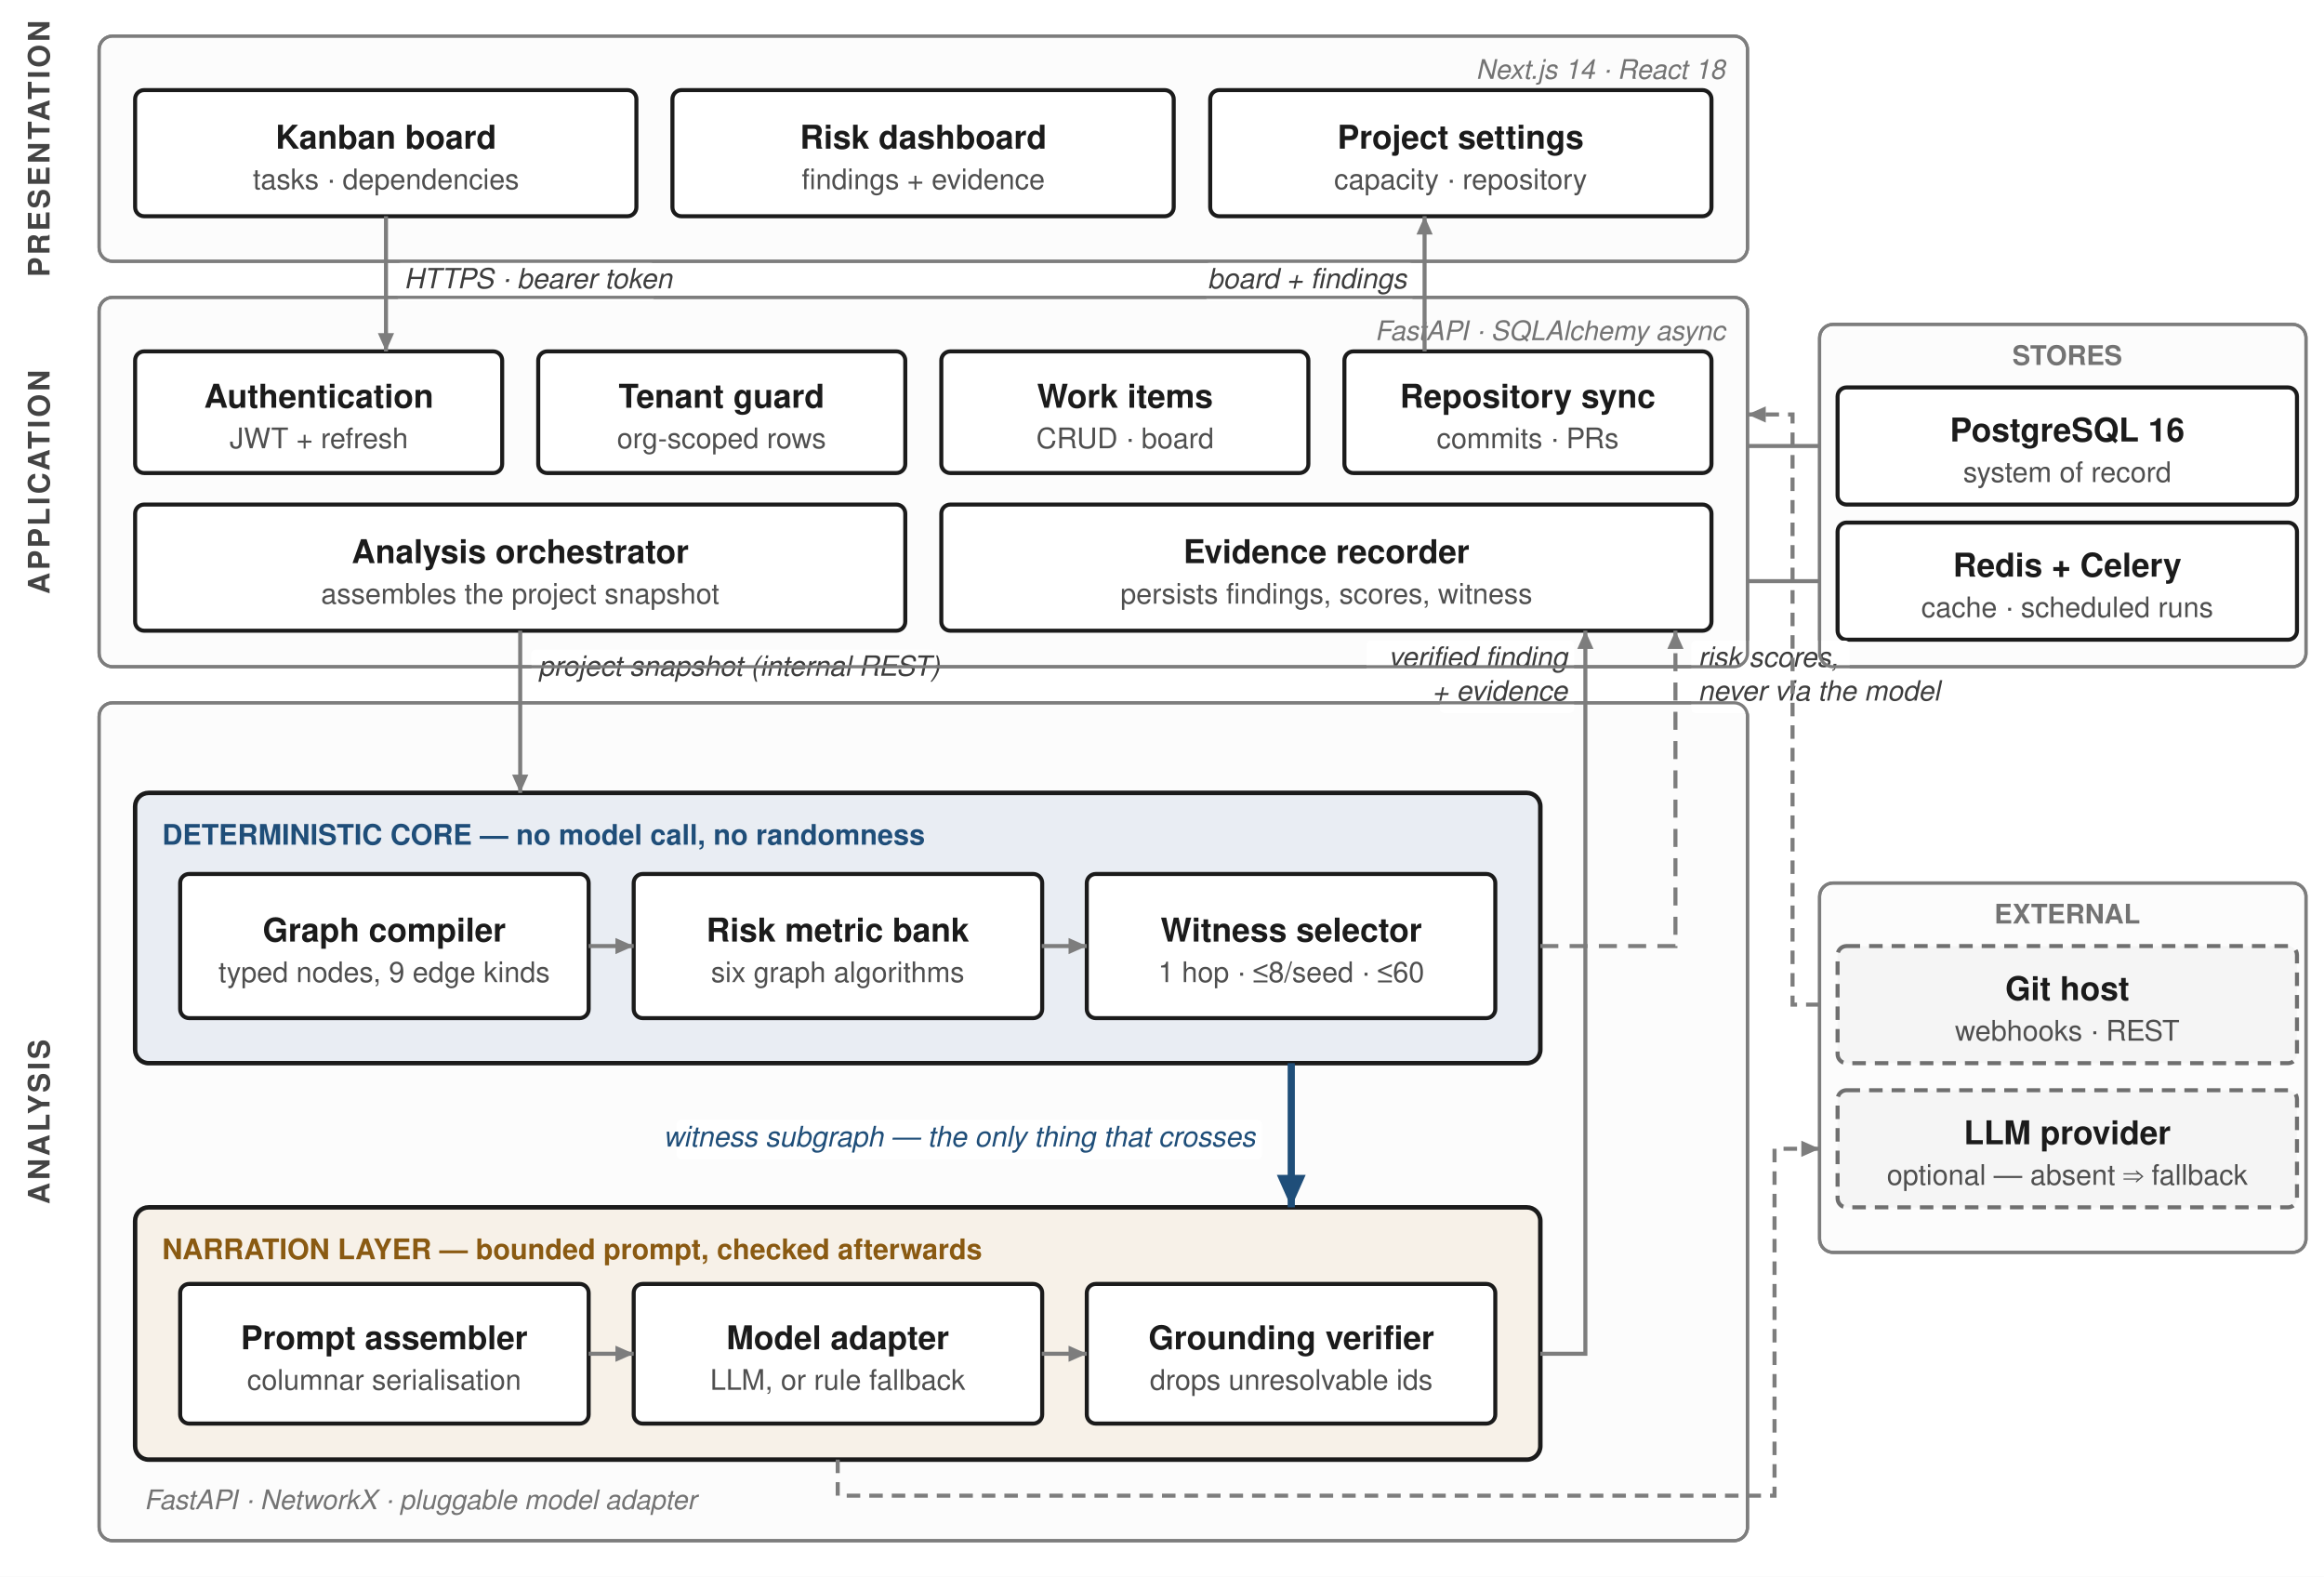
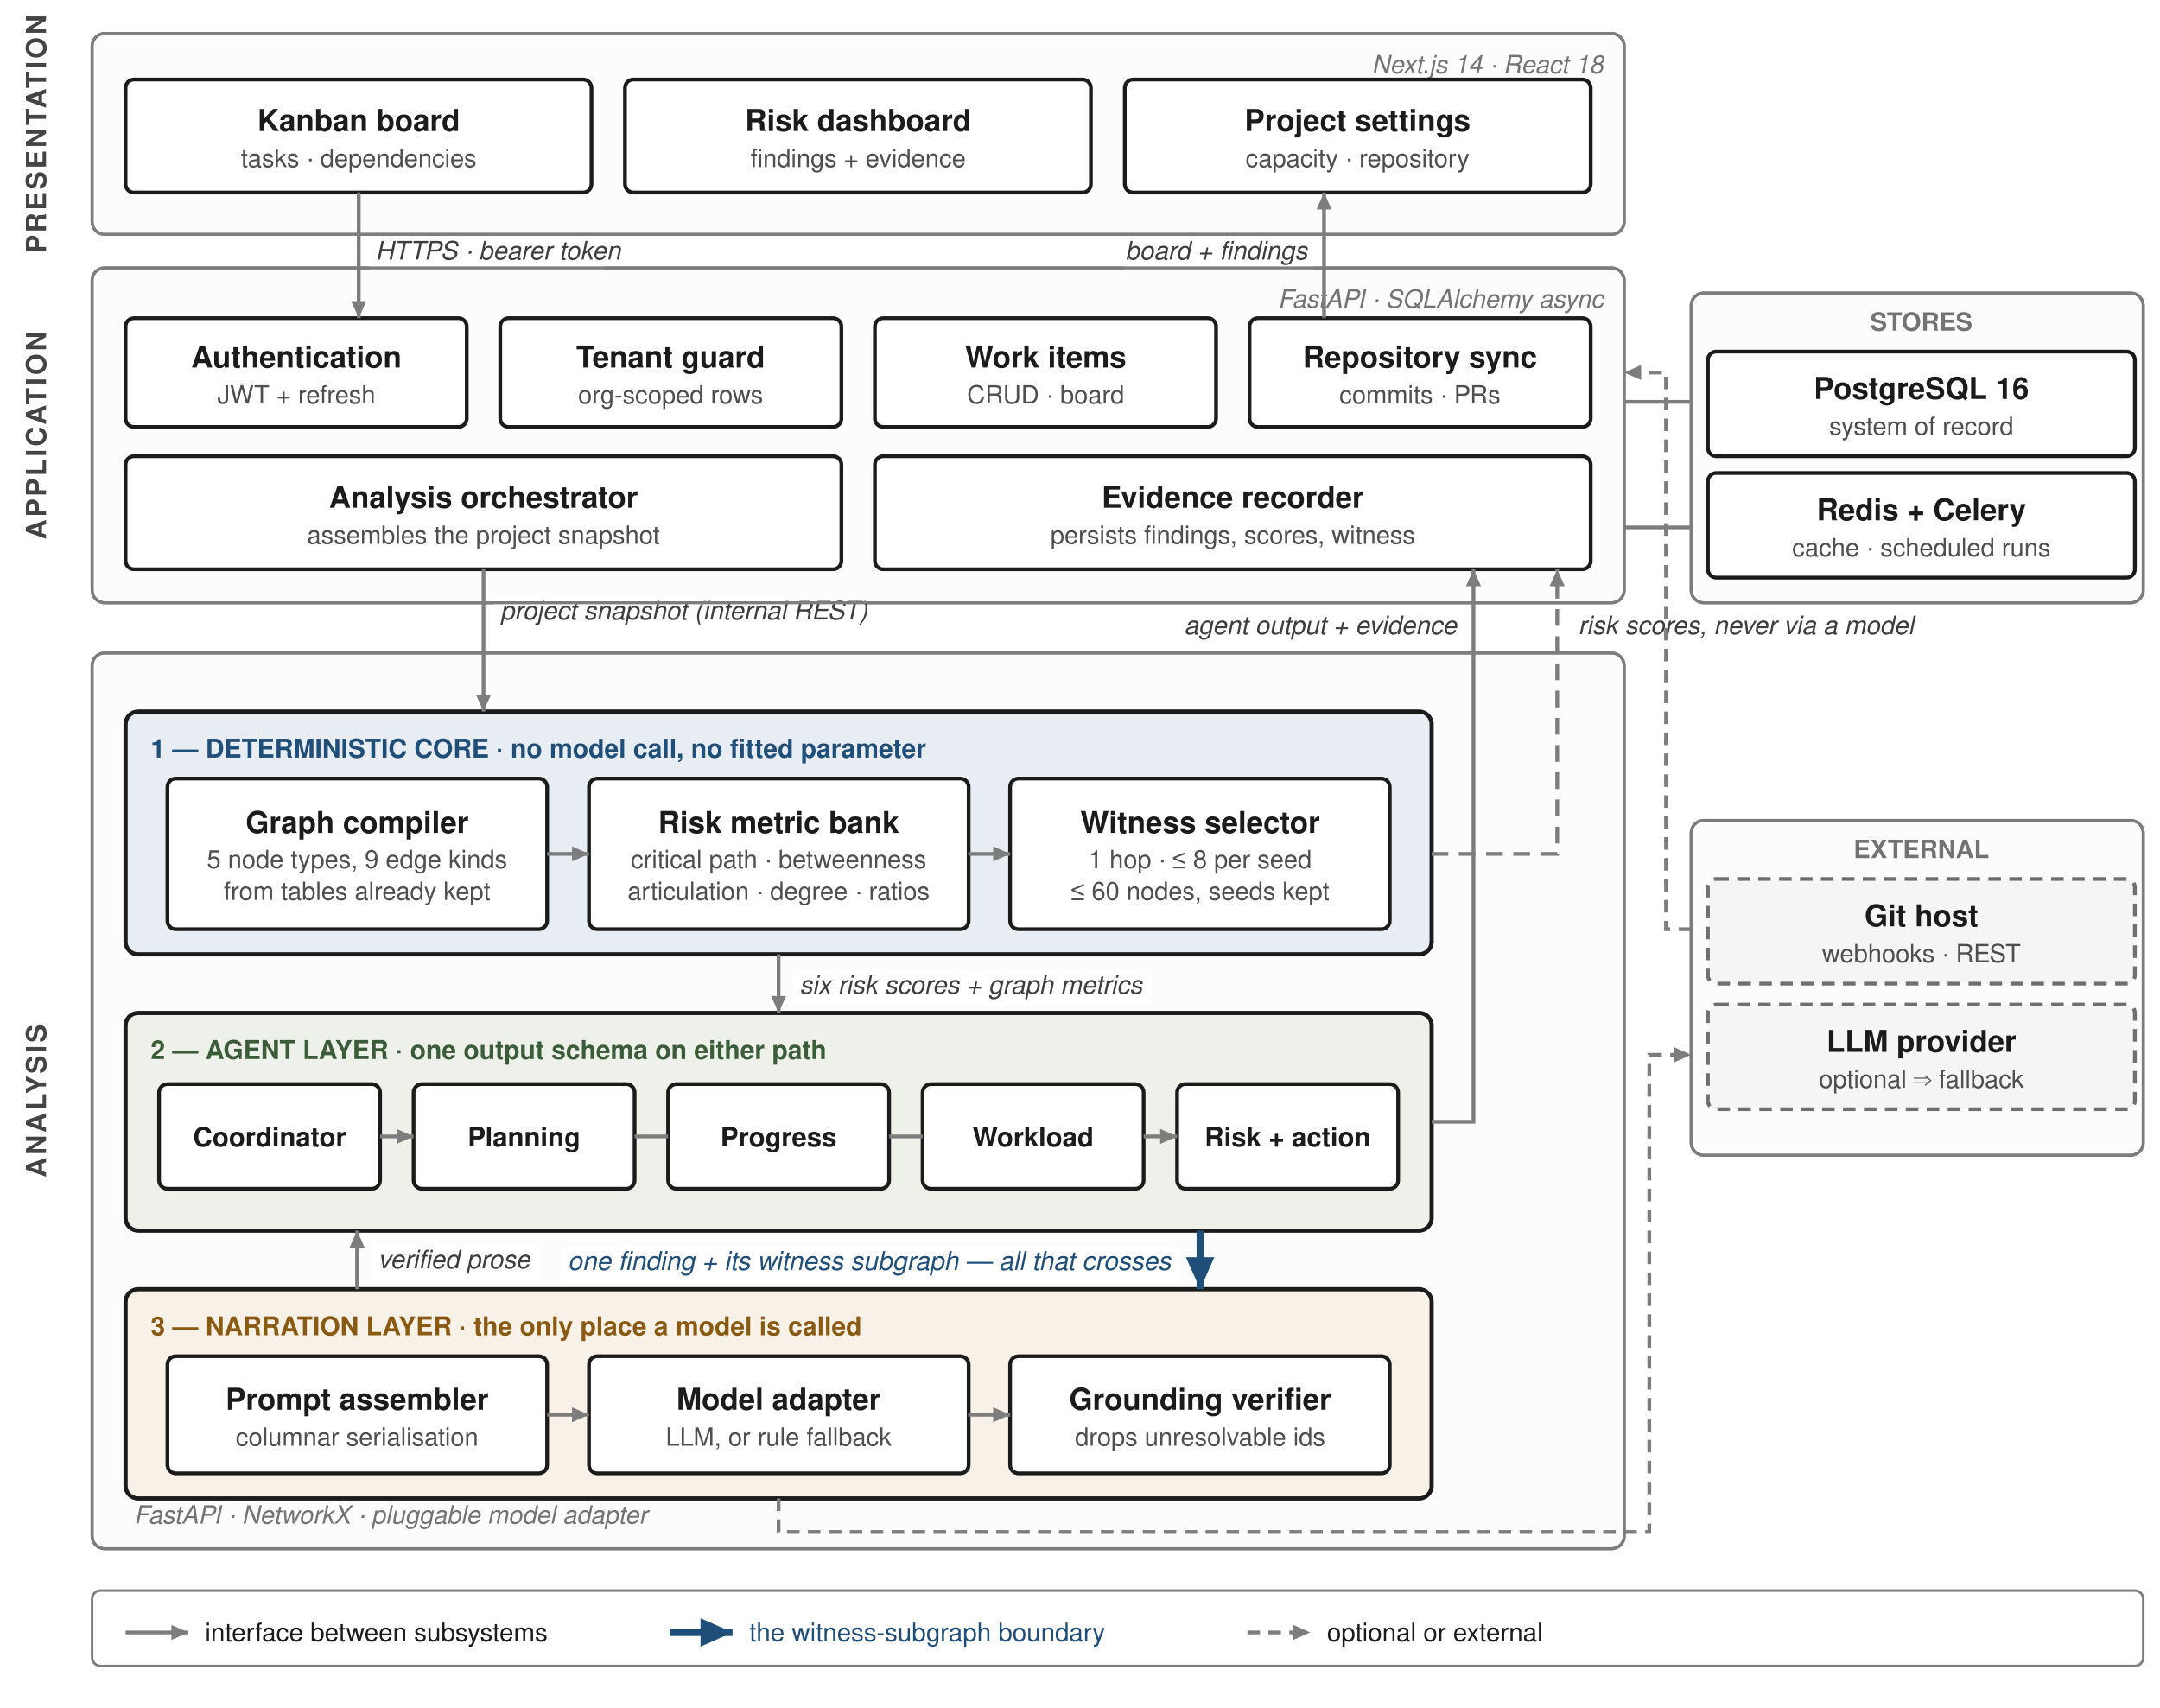
- <svg xmlns="http://www.w3.org/2000/svg" width="516pt" height="350pt" viewBox="0 0 516 350">
+ <svg xmlns="http://www.w3.org/2000/svg" width="516pt" height="408pt" viewBox="0 0 516 408">
  <defs>
    <marker id="ah" viewBox="0 0 10 10" refX="9" refY="5" markerWidth="5" markerHeight="5" orient="auto-start-reverse">
      <path d="M 0 1 L 9 5 L 0 9 z" fill="#7d7d7d" />
    </marker>
    <marker id="ahA" viewBox="0 0 10 10" refX="9" refY="5" markerWidth="5" markerHeight="5" orient="auto-start-reverse">
      <path d="M 0 1 L 9 5 L 0 9 z" fill="#1f4e79" />
    </marker>
  </defs>
-   <rect x="0.0" y="0.0" width="516.0" height="350.0" rx="0" fill="#ffffff" stroke="#ffffff" stroke-width="0" />
-   <rect x="22.0" y="8.0" width="366.0" height="50.0" rx="3" fill="#fcfcfc" stroke="#7d7d7d" stroke-width="0.7" />
-   <text x="11.0" y="33.0" font-family="Helvetica, Arial, sans-serif" font-size="6.6" font-weight="bold" fill="#444444" text-anchor="middle" letter-spacing="0.6" transform="rotate(-90 11.0 33.0)">PRESENTATION</text>
+   <rect x="0.0" y="0.0" width="516.0" height="408.0" rx="0" fill="#ffffff" stroke="#ffffff" stroke-width="0" />
+   <rect x="22.0" y="8.0" width="366.0" height="48.0" rx="3" fill="#fcfcfc" stroke="#7d7d7d" stroke-width="0.7" />
+   <text x="11.0" y="32.0" font-family="Helvetica, Arial, sans-serif" font-size="6.6" font-weight="bold" fill="#444444" text-anchor="middle" letter-spacing="0.6" transform="rotate(-90 11.0 32.0)">PRESENTATION</text>
  <text x="383.0" y="17.5" font-family="Helvetica, Arial, sans-serif" font-size="6.0" font-weight="normal" font-style="italic" fill="#737373" text-anchor="end">Next.js 14 · React 18</text>
-   <rect x="22.0" y="66.0" width="366.0" height="82.0" rx="3" fill="#fcfcfc" stroke="#7d7d7d" stroke-width="0.7" />
-   <text x="11.0" y="107.0" font-family="Helvetica, Arial, sans-serif" font-size="6.6" font-weight="bold" fill="#444444" text-anchor="middle" letter-spacing="0.6" transform="rotate(-90 11.0 107.0)">APPLICATION</text>
-   <text x="383.0" y="75.5" font-family="Helvetica, Arial, sans-serif" font-size="6.0" font-weight="normal" font-style="italic" fill="#737373" text-anchor="end">FastAPI · SQLAlchemy async</text>
-   <rect x="22.0" y="156.0" width="366.0" height="186.0" rx="3" fill="#fcfcfc" stroke="#7d7d7d" stroke-width="0.7" />
-   <text x="11.0" y="249.0" font-family="Helvetica, Arial, sans-serif" font-size="6.6" font-weight="bold" fill="#444444" text-anchor="middle" letter-spacing="0.6" transform="rotate(-90 11.0 249.0)">ANALYSIS</text>
-   <rect x="30.0" y="20.0" width="111.3" height="28.0" rx="2.0" fill="#ffffff" stroke="#1b1b1b" stroke-width="0.9" />
-   <text x="85.7" y="33.0" font-family="Helvetica, Arial, sans-serif" font-size="7.3" font-weight="bold" font-style="normal" fill="#1b1b1b" text-anchor="middle">Kanban board</text>
-   <text x="85.7" y="42.0" font-family="Helvetica, Arial, sans-serif" font-size="6.3" font-weight="normal" font-style="normal" fill="#4f4f4f" text-anchor="middle">tasks · dependencies</text>
-   <rect x="149.3" y="20.0" width="111.3" height="28.0" rx="2.0" fill="#ffffff" stroke="#1b1b1b" stroke-width="0.9" />
-   <text x="205.0" y="33.0" font-family="Helvetica, Arial, sans-serif" font-size="7.3" font-weight="bold" font-style="normal" fill="#1b1b1b" text-anchor="middle">Risk dashboard</text>
-   <text x="205.0" y="42.0" font-family="Helvetica, Arial, sans-serif" font-size="6.3" font-weight="normal" font-style="normal" fill="#4f4f4f" text-anchor="middle">findings + evidence</text>
-   <rect x="268.7" y="20.0" width="111.3" height="28.0" rx="2.0" fill="#ffffff" stroke="#1b1b1b" stroke-width="0.9" />
-   <text x="324.3" y="33.0" font-family="Helvetica, Arial, sans-serif" font-size="7.3" font-weight="bold" font-style="normal" fill="#1b1b1b" text-anchor="middle">Project settings</text>
-   <text x="324.3" y="42.0" font-family="Helvetica, Arial, sans-serif" font-size="6.3" font-weight="normal" font-style="normal" fill="#4f4f4f" text-anchor="middle">capacity · repository</text>
-   <rect x="30.0" y="78.0" width="81.5" height="27.0" rx="2.0" fill="#ffffff" stroke="#1b1b1b" stroke-width="0.9" />
-   <text x="70.8" y="90.5" font-family="Helvetica, Arial, sans-serif" font-size="7.3" font-weight="bold" font-style="normal" fill="#1b1b1b" text-anchor="middle">Authentication</text>
-   <text x="70.8" y="99.5" font-family="Helvetica, Arial, sans-serif" font-size="6.3" font-weight="normal" font-style="normal" fill="#4f4f4f" text-anchor="middle">JWT + refresh</text>
-   <rect x="119.5" y="78.0" width="81.5" height="27.0" rx="2.0" fill="#ffffff" stroke="#1b1b1b" stroke-width="0.9" />
-   <text x="160.2" y="90.5" font-family="Helvetica, Arial, sans-serif" font-size="7.3" font-weight="bold" font-style="normal" fill="#1b1b1b" text-anchor="middle">Tenant guard</text>
-   <text x="160.2" y="99.5" font-family="Helvetica, Arial, sans-serif" font-size="6.3" font-weight="normal" font-style="normal" fill="#4f4f4f" text-anchor="middle">org-scoped rows</text>
-   <rect x="209.0" y="78.0" width="81.5" height="27.0" rx="2.0" fill="#ffffff" stroke="#1b1b1b" stroke-width="0.9" />
-   <text x="249.8" y="90.5" font-family="Helvetica, Arial, sans-serif" font-size="7.3" font-weight="bold" font-style="normal" fill="#1b1b1b" text-anchor="middle">Work items</text>
-   <text x="249.8" y="99.5" font-family="Helvetica, Arial, sans-serif" font-size="6.3" font-weight="normal" font-style="normal" fill="#4f4f4f" text-anchor="middle">CRUD · board</text>
-   <rect x="298.5" y="78.0" width="81.5" height="27.0" rx="2.0" fill="#ffffff" stroke="#1b1b1b" stroke-width="0.9" />
-   <text x="339.2" y="90.5" font-family="Helvetica, Arial, sans-serif" font-size="7.3" font-weight="bold" font-style="normal" fill="#1b1b1b" text-anchor="middle">Repository sync</text>
-   <text x="339.2" y="99.5" font-family="Helvetica, Arial, sans-serif" font-size="6.3" font-weight="normal" font-style="normal" fill="#4f4f4f" text-anchor="middle">commits · PRs</text>
-   <rect x="30.0" y="112.0" width="171.0" height="28.0" rx="2.0" fill="#ffffff" stroke="#1b1b1b" stroke-width="0.9" />
-   <text x="115.5" y="125.0" font-family="Helvetica, Arial, sans-serif" font-size="7.3" font-weight="bold" font-style="normal" fill="#1b1b1b" text-anchor="middle">Analysis orchestrator</text>
-   <text x="115.5" y="134.0" font-family="Helvetica, Arial, sans-serif" font-size="6.3" font-weight="normal" font-style="normal" fill="#4f4f4f" text-anchor="middle">assembles the project snapshot</text>
-   <rect x="209.0" y="112.0" width="171.0" height="28.0" rx="2.0" fill="#ffffff" stroke="#1b1b1b" stroke-width="0.9" />
-   <text x="294.5" y="125.0" font-family="Helvetica, Arial, sans-serif" font-size="7.3" font-weight="bold" font-style="normal" fill="#1b1b1b" text-anchor="middle">Evidence recorder</text>
-   <text x="294.5" y="134.0" font-family="Helvetica, Arial, sans-serif" font-size="6.3" font-weight="normal" font-style="normal" fill="#4f4f4f" text-anchor="middle">persists findings, scores, witness</text>
-   <rect x="30.0" y="176.0" width="312.0" height="60.0" rx="3" fill="#e9edf3" stroke="#1b1b1b" stroke-width="1.0" />
-   <text x="36.0" y="187.5" font-family="Helvetica, Arial, sans-serif" font-size="6.3" font-weight="bold" font-style="normal" fill="#1f4e79" text-anchor="start">DETERMINISTIC CORE — no model call, no randomness</text>
-   <rect x="40.0" y="194.0" width="90.7" height="32.0" rx="2.0" fill="#ffffff" stroke="#1b1b1b" stroke-width="0.9" />
-   <text x="85.3" y="209.0" font-family="Helvetica, Arial, sans-serif" font-size="7.3" font-weight="bold" font-style="normal" fill="#1b1b1b" text-anchor="middle">Graph compiler</text>
-   <text x="85.3" y="218.0" font-family="Helvetica, Arial, sans-serif" font-size="6.3" font-weight="normal" font-style="normal" fill="#4f4f4f" text-anchor="middle">typed nodes, 9 edge kinds</text>
-   <rect x="140.7" y="194.0" width="90.7" height="32.0" rx="2.0" fill="#ffffff" stroke="#1b1b1b" stroke-width="0.9" />
-   <text x="186.0" y="209.0" font-family="Helvetica, Arial, sans-serif" font-size="7.3" font-weight="bold" font-style="normal" fill="#1b1b1b" text-anchor="middle">Risk metric bank</text>
-   <text x="186.0" y="218.0" font-family="Helvetica, Arial, sans-serif" font-size="6.3" font-weight="normal" font-style="normal" fill="#4f4f4f" text-anchor="middle">six graph algorithms</text>
-   <rect x="241.3" y="194.0" width="90.7" height="32.0" rx="2.0" fill="#ffffff" stroke="#1b1b1b" stroke-width="0.9" />
-   <text x="286.7" y="209.0" font-family="Helvetica, Arial, sans-serif" font-size="7.3" font-weight="bold" font-style="normal" fill="#1b1b1b" text-anchor="middle">Witness selector</text>
-   <text x="286.7" y="218.0" font-family="Helvetica, Arial, sans-serif" font-size="6.3" font-weight="normal" font-style="normal" fill="#4f4f4f" text-anchor="middle">1 hop · ≤8/seed · ≤60</text>
-   <rect x="30.0" y="268.0" width="312.0" height="56.0" rx="3" fill="#f7f1e8" stroke="#1b1b1b" stroke-width="1.0" />
-   <text x="36.0" y="279.5" font-family="Helvetica, Arial, sans-serif" font-size="6.3" font-weight="bold" font-style="normal" fill="#8a5a12" text-anchor="start">NARRATION LAYER — bounded prompt, checked afterwards</text>
-   <rect x="40.0" y="285.0" width="90.7" height="31.0" rx="2.0" fill="#ffffff" stroke="#1b1b1b" stroke-width="0.9" />
-   <text x="85.3" y="299.5" font-family="Helvetica, Arial, sans-serif" font-size="7.3" font-weight="bold" font-style="normal" fill="#1b1b1b" text-anchor="middle">Prompt assembler</text>
-   <text x="85.3" y="308.5" font-family="Helvetica, Arial, sans-serif" font-size="6.3" font-weight="normal" font-style="normal" fill="#4f4f4f" text-anchor="middle">columnar serialisation</text>
-   <rect x="140.7" y="285.0" width="90.7" height="31.0" rx="2.0" fill="#ffffff" stroke="#1b1b1b" stroke-width="0.9" />
-   <text x="186.0" y="299.5" font-family="Helvetica, Arial, sans-serif" font-size="7.3" font-weight="bold" font-style="normal" fill="#1b1b1b" text-anchor="middle">Model adapter</text>
-   <text x="186.0" y="308.5" font-family="Helvetica, Arial, sans-serif" font-size="6.3" font-weight="normal" font-style="normal" fill="#4f4f4f" text-anchor="middle">LLM, or rule fallback</text>
-   <rect x="241.3" y="285.0" width="90.7" height="31.0" rx="2.0" fill="#ffffff" stroke="#1b1b1b" stroke-width="0.9" />
-   <text x="286.7" y="299.5" font-family="Helvetica, Arial, sans-serif" font-size="7.3" font-weight="bold" font-style="normal" fill="#1b1b1b" text-anchor="middle">Grounding verifier</text>
-   <text x="286.7" y="308.5" font-family="Helvetica, Arial, sans-serif" font-size="6.3" font-weight="normal" font-style="normal" fill="#4f4f4f" text-anchor="middle">drops unresolvable ids</text>
-   <path d="M 130.7 210.0 L 140.7 210.0" fill="none" stroke="#7d7d7d" stroke-width="0.9" marker-end="url(#ah)" />
-   <path d="M 231.3 210.0 L 241.3 210.0" fill="none" stroke="#7d7d7d" stroke-width="0.9" marker-end="url(#ah)" />
-   <path d="M 130.7 300.5 L 140.7 300.5" fill="none" stroke="#7d7d7d" stroke-width="0.9" marker-end="url(#ah)" />
-   <path d="M 231.3 300.5 L 241.3 300.5" fill="none" stroke="#7d7d7d" stroke-width="0.9" marker-end="url(#ah)" />
-   <rect x="404.0" y="72.0" width="108.0" height="76.0" rx="3" fill="#fcfcfc" stroke="#7d7d7d" stroke-width="0.7" />
-   <text x="459.0" y="81.0" font-family="Helvetica, Arial, sans-serif" font-size="6.0" font-weight="bold" font-style="normal" fill="#737373" text-anchor="middle">STORES</text>
-   <rect x="408.0" y="86.0" width="102.0" height="26.0" rx="2.0" fill="#ffffff" stroke="#1b1b1b" stroke-width="0.9" />
-   <text x="459.0" y="98.0" font-family="Helvetica, Arial, sans-serif" font-size="7.3" font-weight="bold" font-style="normal" fill="#1b1b1b" text-anchor="middle">PostgreSQL 16</text>
-   <text x="459.0" y="107.0" font-family="Helvetica, Arial, sans-serif" font-size="6.3" font-weight="normal" font-style="normal" fill="#4f4f4f" text-anchor="middle">system of record</text>
-   <rect x="408.0" y="116.0" width="102.0" height="26.0" rx="2.0" fill="#ffffff" stroke="#1b1b1b" stroke-width="0.9" />
-   <text x="459.0" y="128.0" font-family="Helvetica, Arial, sans-serif" font-size="7.3" font-weight="bold" font-style="normal" fill="#1b1b1b" text-anchor="middle">Redis + Celery</text>
-   <text x="459.0" y="137.0" font-family="Helvetica, Arial, sans-serif" font-size="6.3" font-weight="normal" font-style="normal" fill="#4f4f4f" text-anchor="middle">cache · scheduled runs</text>
-   <rect x="404.0" y="196.0" width="108.0" height="82.0" rx="3" fill="#fcfcfc" stroke="#7d7d7d" stroke-width="0.7" />
+   <rect x="22.0" y="64.0" width="366.0" height="80.0" rx="3" fill="#fcfcfc" stroke="#7d7d7d" stroke-width="0.7" />
+   <text x="11.0" y="104.0" font-family="Helvetica, Arial, sans-serif" font-size="6.6" font-weight="bold" fill="#444444" text-anchor="middle" letter-spacing="0.6" transform="rotate(-90 11.0 104.0)">APPLICATION</text>
+   <text x="383.0" y="73.5" font-family="Helvetica, Arial, sans-serif" font-size="6.0" font-weight="normal" font-style="italic" fill="#737373" text-anchor="end">FastAPI · SQLAlchemy async</text>
+   <rect x="22.0" y="156.0" width="366.0" height="214.0" rx="3" fill="#fcfcfc" stroke="#7d7d7d" stroke-width="0.7" />
+   <text x="11.0" y="263.0" font-family="Helvetica, Arial, sans-serif" font-size="6.6" font-weight="bold" fill="#444444" text-anchor="middle" letter-spacing="0.6" transform="rotate(-90 11.0 263.0)">ANALYSIS</text>
+   <rect x="30.0" y="19.0" width="111.3" height="27.0" rx="2.0" fill="#ffffff" stroke="#1b1b1b" stroke-width="0.9" />
+   <text x="85.7" y="31.3" font-family="Helvetica, Arial, sans-serif" font-size="7.2" font-weight="bold" font-style="normal" fill="#1b1b1b" text-anchor="middle">Kanban board</text>
+   <text x="85.7" y="39.9" font-family="Helvetica, Arial, sans-serif" font-size="6.0" font-weight="normal" font-style="normal" fill="#4f4f4f" text-anchor="middle">tasks · dependencies</text>
+   <rect x="149.3" y="19.0" width="111.3" height="27.0" rx="2.0" fill="#ffffff" stroke="#1b1b1b" stroke-width="0.9" />
+   <text x="205.0" y="31.3" font-family="Helvetica, Arial, sans-serif" font-size="7.2" font-weight="bold" font-style="normal" fill="#1b1b1b" text-anchor="middle">Risk dashboard</text>
+   <text x="205.0" y="39.9" font-family="Helvetica, Arial, sans-serif" font-size="6.0" font-weight="normal" font-style="normal" fill="#4f4f4f" text-anchor="middle">findings + evidence</text>
+   <rect x="268.7" y="19.0" width="111.3" height="27.0" rx="2.0" fill="#ffffff" stroke="#1b1b1b" stroke-width="0.9" />
+   <text x="324.3" y="31.3" font-family="Helvetica, Arial, sans-serif" font-size="7.2" font-weight="bold" font-style="normal" fill="#1b1b1b" text-anchor="middle">Project settings</text>
+   <text x="324.3" y="39.9" font-family="Helvetica, Arial, sans-serif" font-size="6.0" font-weight="normal" font-style="normal" fill="#4f4f4f" text-anchor="middle">capacity · repository</text>
+   <rect x="30.0" y="76.0" width="81.5" height="26.0" rx="2.0" fill="#ffffff" stroke="#1b1b1b" stroke-width="0.9" />
+   <text x="70.8" y="87.8" font-family="Helvetica, Arial, sans-serif" font-size="7.2" font-weight="bold" font-style="normal" fill="#1b1b1b" text-anchor="middle">Authentication</text>
+   <text x="70.8" y="96.4" font-family="Helvetica, Arial, sans-serif" font-size="6.0" font-weight="normal" font-style="normal" fill="#4f4f4f" text-anchor="middle">JWT + refresh</text>
+   <rect x="119.5" y="76.0" width="81.5" height="26.0" rx="2.0" fill="#ffffff" stroke="#1b1b1b" stroke-width="0.9" />
+   <text x="160.2" y="87.8" font-family="Helvetica, Arial, sans-serif" font-size="7.2" font-weight="bold" font-style="normal" fill="#1b1b1b" text-anchor="middle">Tenant guard</text>
+   <text x="160.2" y="96.4" font-family="Helvetica, Arial, sans-serif" font-size="6.0" font-weight="normal" font-style="normal" fill="#4f4f4f" text-anchor="middle">org-scoped rows</text>
+   <rect x="209.0" y="76.0" width="81.5" height="26.0" rx="2.0" fill="#ffffff" stroke="#1b1b1b" stroke-width="0.9" />
+   <text x="249.8" y="87.8" font-family="Helvetica, Arial, sans-serif" font-size="7.2" font-weight="bold" font-style="normal" fill="#1b1b1b" text-anchor="middle">Work items</text>
+   <text x="249.8" y="96.4" font-family="Helvetica, Arial, sans-serif" font-size="6.0" font-weight="normal" font-style="normal" fill="#4f4f4f" text-anchor="middle">CRUD · board</text>
+   <rect x="298.5" y="76.0" width="81.5" height="26.0" rx="2.0" fill="#ffffff" stroke="#1b1b1b" stroke-width="0.9" />
+   <text x="339.2" y="87.8" font-family="Helvetica, Arial, sans-serif" font-size="7.2" font-weight="bold" font-style="normal" fill="#1b1b1b" text-anchor="middle">Repository sync</text>
+   <text x="339.2" y="96.4" font-family="Helvetica, Arial, sans-serif" font-size="6.0" font-weight="normal" font-style="normal" fill="#4f4f4f" text-anchor="middle">commits · PRs</text>
+   <rect x="30.0" y="109.0" width="171.0" height="27.0" rx="2.0" fill="#ffffff" stroke="#1b1b1b" stroke-width="0.9" />
+   <text x="115.5" y="121.3" font-family="Helvetica, Arial, sans-serif" font-size="7.2" font-weight="bold" font-style="normal" fill="#1b1b1b" text-anchor="middle">Analysis orchestrator</text>
+   <text x="115.5" y="129.9" font-family="Helvetica, Arial, sans-serif" font-size="6.0" font-weight="normal" font-style="normal" fill="#4f4f4f" text-anchor="middle">assembles the project snapshot</text>
+   <rect x="209.0" y="109.0" width="171.0" height="27.0" rx="2.0" fill="#ffffff" stroke="#1b1b1b" stroke-width="0.9" />
+   <text x="294.5" y="121.3" font-family="Helvetica, Arial, sans-serif" font-size="7.2" font-weight="bold" font-style="normal" fill="#1b1b1b" text-anchor="middle">Evidence recorder</text>
+   <text x="294.5" y="129.9" font-family="Helvetica, Arial, sans-serif" font-size="6.0" font-weight="normal" font-style="normal" fill="#4f4f4f" text-anchor="middle">persists findings, scores, witness</text>
+   <rect x="30.0" y="170.0" width="312.0" height="58.0" rx="3" fill="#e8edf4" stroke="#1b1b1b" stroke-width="1.0" />
+   <text x="36.0" y="181.0" font-family="Helvetica, Arial, sans-serif" font-size="6.2" font-weight="bold" font-style="normal" fill="#1f4e79" text-anchor="start">1 — DETERMINISTIC CORE · no model call, no fitted parameter</text>
+   <rect x="40.0" y="186.0" width="90.7" height="36.0" rx="2.0" fill="#ffffff" stroke="#1b1b1b" stroke-width="0.9" />
+   <text x="85.3" y="199.0" font-family="Helvetica, Arial, sans-serif" font-size="7.2" font-weight="bold" font-style="normal" fill="#1b1b1b" text-anchor="middle">Graph compiler</text>
+   <text x="85.3" y="207.4" font-family="Helvetica, Arial, sans-serif" font-size="6.0" font-weight="normal" font-style="normal" fill="#4f4f4f" text-anchor="middle">5 node types, 9 edge kinds</text>
+   <text x="85.3" y="215.0" font-family="Helvetica, Arial, sans-serif" font-size="6.0" font-weight="normal" font-style="normal" fill="#4f4f4f" text-anchor="middle">from tables already kept</text>
+   <rect x="140.7" y="186.0" width="90.7" height="36.0" rx="2.0" fill="#ffffff" stroke="#1b1b1b" stroke-width="0.9" />
+   <text x="186.0" y="199.0" font-family="Helvetica, Arial, sans-serif" font-size="7.2" font-weight="bold" font-style="normal" fill="#1b1b1b" text-anchor="middle">Risk metric bank</text>
+   <text x="186.0" y="207.4" font-family="Helvetica, Arial, sans-serif" font-size="6.0" font-weight="normal" font-style="normal" fill="#4f4f4f" text-anchor="middle">critical path · betweenness</text>
+   <text x="186.0" y="215.0" font-family="Helvetica, Arial, sans-serif" font-size="6.0" font-weight="normal" font-style="normal" fill="#4f4f4f" text-anchor="middle">articulation · degree · ratios</text>
+   <rect x="241.3" y="186.0" width="90.7" height="36.0" rx="2.0" fill="#ffffff" stroke="#1b1b1b" stroke-width="0.9" />
+   <text x="286.7" y="199.0" font-family="Helvetica, Arial, sans-serif" font-size="7.2" font-weight="bold" font-style="normal" fill="#1b1b1b" text-anchor="middle">Witness selector</text>
+   <text x="286.7" y="207.4" font-family="Helvetica, Arial, sans-serif" font-size="6.0" font-weight="normal" font-style="normal" fill="#4f4f4f" text-anchor="middle">1 hop · ≤ 8 per seed</text>
+   <text x="286.7" y="215.0" font-family="Helvetica, Arial, sans-serif" font-size="6.0" font-weight="normal" font-style="normal" fill="#4f4f4f" text-anchor="middle">≤ 60 nodes, seeds kept</text>
+   <rect x="30.0" y="242.0" width="312.0" height="52.0" rx="3" fill="#edf1ea" stroke="#1b1b1b" stroke-width="1.0" />
+   <text x="36.0" y="253.0" font-family="Helvetica, Arial, sans-serif" font-size="6.2" font-weight="bold" font-style="normal" fill="#3b5c39" text-anchor="start">2 — AGENT LAYER · one output schema on either path</text>
+   <rect x="38.0" y="259.0" width="52.8" height="25.0" rx="2.0" fill="#ffffff" stroke="#1b1b1b" stroke-width="0.9" />
+   <text x="64.4" y="273.9" font-family="Helvetica, Arial, sans-serif" font-size="6.4" font-weight="bold" font-style="normal" fill="#1b1b1b" text-anchor="middle">Coordinator</text>
+   <rect x="98.8" y="259.0" width="52.8" height="25.0" rx="2.0" fill="#ffffff" stroke="#1b1b1b" stroke-width="0.9" />
+   <text x="125.2" y="273.9" font-family="Helvetica, Arial, sans-serif" font-size="6.4" font-weight="bold" font-style="normal" fill="#1b1b1b" text-anchor="middle">Planning</text>
+   <rect x="159.6" y="259.0" width="52.8" height="25.0" rx="2.0" fill="#ffffff" stroke="#1b1b1b" stroke-width="0.9" />
+   <text x="186.0" y="273.9" font-family="Helvetica, Arial, sans-serif" font-size="6.4" font-weight="bold" font-style="normal" fill="#1b1b1b" text-anchor="middle">Progress</text>
+   <rect x="220.4" y="259.0" width="52.8" height="25.0" rx="2.0" fill="#ffffff" stroke="#1b1b1b" stroke-width="0.9" />
+   <text x="246.8" y="273.9" font-family="Helvetica, Arial, sans-serif" font-size="6.4" font-weight="bold" font-style="normal" fill="#1b1b1b" text-anchor="middle">Workload</text>
+   <rect x="281.2" y="259.0" width="52.8" height="25.0" rx="2.0" fill="#ffffff" stroke="#1b1b1b" stroke-width="0.9" />
+   <text x="307.6" y="273.9" font-family="Helvetica, Arial, sans-serif" font-size="6.4" font-weight="bold" font-style="normal" fill="#1b1b1b" text-anchor="middle">Risk + action</text>
+   <rect x="30.0" y="308.0" width="312.0" height="50.0" rx="3" fill="#f8f1e7" stroke="#1b1b1b" stroke-width="1.0" />
+   <text x="36.0" y="319.0" font-family="Helvetica, Arial, sans-serif" font-size="6.2" font-weight="bold" font-style="normal" fill="#8a5a12" text-anchor="start">3 — NARRATION LAYER · the only place a model is called</text>
+   <rect x="40.0" y="324.0" width="90.7" height="28.0" rx="2.0" fill="#ffffff" stroke="#1b1b1b" stroke-width="0.9" />
+   <text x="85.3" y="336.8" font-family="Helvetica, Arial, sans-serif" font-size="7.2" font-weight="bold" font-style="normal" fill="#1b1b1b" text-anchor="middle">Prompt assembler</text>
+   <text x="85.3" y="345.4" font-family="Helvetica, Arial, sans-serif" font-size="6.0" font-weight="normal" font-style="normal" fill="#4f4f4f" text-anchor="middle">columnar serialisation</text>
+   <rect x="140.7" y="324.0" width="90.7" height="28.0" rx="2.0" fill="#ffffff" stroke="#1b1b1b" stroke-width="0.9" />
+   <text x="186.0" y="336.8" font-family="Helvetica, Arial, sans-serif" font-size="7.2" font-weight="bold" font-style="normal" fill="#1b1b1b" text-anchor="middle">Model adapter</text>
+   <text x="186.0" y="345.4" font-family="Helvetica, Arial, sans-serif" font-size="6.0" font-weight="normal" font-style="normal" fill="#4f4f4f" text-anchor="middle">LLM, or rule fallback</text>
+   <rect x="241.3" y="324.0" width="90.7" height="28.0" rx="2.0" fill="#ffffff" stroke="#1b1b1b" stroke-width="0.9" />
+   <text x="286.7" y="336.8" font-family="Helvetica, Arial, sans-serif" font-size="7.2" font-weight="bold" font-style="normal" fill="#1b1b1b" text-anchor="middle">Grounding verifier</text>
+   <text x="286.7" y="345.4" font-family="Helvetica, Arial, sans-serif" font-size="6.0" font-weight="normal" font-style="normal" fill="#4f4f4f" text-anchor="middle">drops unresolvable ids</text>
+   <path d="M 130.7 204.0 L 140.7 204.0" fill="none" stroke="#7d7d7d" stroke-width="0.9" marker-end="url(#ah)" />
+   <path d="M 231.3 204.0 L 241.3 204.0" fill="none" stroke="#7d7d7d" stroke-width="0.9" marker-end="url(#ah)" />
+   <path d="M 130.7 338.0 L 140.7 338.0" fill="none" stroke="#7d7d7d" stroke-width="0.9" marker-end="url(#ah)" />
+   <path d="M 231.3 338.0 L 241.3 338.0" fill="none" stroke="#7d7d7d" stroke-width="0.9" marker-end="url(#ah)" />
+   <path d="M 90.8 271.5 L 98.8 271.5" fill="none" stroke="#7d7d7d" stroke-width="0.9" marker-end="url(#ah)" />
+   <path d="M 151.6 271.5 L 159.6 271.5" fill="none" stroke="#7d7d7d" stroke-width="0.9" />
+   <path d="M 212.4 271.5 L 220.4 271.5" fill="none" stroke="#7d7d7d" stroke-width="0.9" />
+   <path d="M 273.2 271.5 L 281.2 271.5" fill="none" stroke="#7d7d7d" stroke-width="0.9" marker-end="url(#ah)" />
+   <rect x="404.0" y="70.0" width="108.0" height="74.0" rx="3" fill="#fcfcfc" stroke="#7d7d7d" stroke-width="0.7" />
+   <text x="459.0" y="79.0" font-family="Helvetica, Arial, sans-serif" font-size="6.0" font-weight="bold" font-style="normal" fill="#737373" text-anchor="middle">STORES</text>
+   <rect x="408.0" y="84.0" width="102.0" height="25.0" rx="2.0" fill="#ffffff" stroke="#1b1b1b" stroke-width="0.9" />
+   <text x="459.0" y="95.3" font-family="Helvetica, Arial, sans-serif" font-size="7.2" font-weight="bold" font-style="normal" fill="#1b1b1b" text-anchor="middle">PostgreSQL 16</text>
+   <text x="459.0" y="103.9" font-family="Helvetica, Arial, sans-serif" font-size="6.0" font-weight="normal" font-style="normal" fill="#4f4f4f" text-anchor="middle">system of record</text>
+   <rect x="408.0" y="113.0" width="102.0" height="25.0" rx="2.0" fill="#ffffff" stroke="#1b1b1b" stroke-width="0.9" />
+   <text x="459.0" y="124.3" font-family="Helvetica, Arial, sans-serif" font-size="7.2" font-weight="bold" font-style="normal" fill="#1b1b1b" text-anchor="middle">Redis + Celery</text>
+   <text x="459.0" y="132.9" font-family="Helvetica, Arial, sans-serif" font-size="6.0" font-weight="normal" font-style="normal" fill="#4f4f4f" text-anchor="middle">cache · scheduled runs</text>
+   <rect x="404.0" y="196.0" width="108.0" height="80.0" rx="3" fill="#fcfcfc" stroke="#7d7d7d" stroke-width="0.7" />
  <text x="459.0" y="205.0" font-family="Helvetica, Arial, sans-serif" font-size="6.0" font-weight="bold" font-style="normal" fill="#737373" text-anchor="middle">EXTERNAL</text>
-   <rect x="408.0" y="210.0" width="102.0" height="26.0" rx="2.0" fill="#f5f5f5" stroke="#6f6f6f" stroke-width="0.9" stroke-dasharray="3 2" />
-   <text x="459.0" y="222.0" font-family="Helvetica, Arial, sans-serif" font-size="7.3" font-weight="bold" font-style="normal" fill="#1b1b1b" text-anchor="middle">Git host</text>
-   <text x="459.0" y="231.0" font-family="Helvetica, Arial, sans-serif" font-size="6.3" font-weight="normal" font-style="normal" fill="#4f4f4f" text-anchor="middle">webhooks · REST</text>
-   <rect x="408.0" y="242.0" width="102.0" height="26.0" rx="2.0" fill="#f5f5f5" stroke="#6f6f6f" stroke-width="0.9" stroke-dasharray="3 2" />
-   <text x="459.0" y="254.0" font-family="Helvetica, Arial, sans-serif" font-size="7.3" font-weight="bold" font-style="normal" fill="#1b1b1b" text-anchor="middle">LLM provider</text>
-   <text x="459.0" y="263.0" font-family="Helvetica, Arial, sans-serif" font-size="6.3" font-weight="normal" font-style="normal" fill="#4f4f4f" text-anchor="middle">optional — absent ⇒ fallback</text>
-   <path d="M 85.7 48.0 L 85.7 78.0" fill="none" stroke="#7d7d7d" stroke-width="0.9" marker-end="url(#ah)" />
-   <rect x="88.2" y="58.2" width="57.1" height="8.6" rx="1" fill="#ffffff" stroke="#ffffff" stroke-width="0" />
-   <text x="89.7" y="64.0" font-family="Helvetica, Arial, sans-serif" font-size="6.2" font-weight="normal" font-style="italic" fill="#3d3d3d" text-anchor="start">HTTPS · bearer token</text>
-   <path d="M 316.3 78.0 L 316.3 48.0" fill="none" stroke="#7d7d7d" stroke-width="0.9" marker-end="url(#ah)" />
-   <rect x="267.7" y="58.2" width="46.1" height="8.6" rx="1" fill="#ffffff" stroke="#ffffff" stroke-width="0" />
-   <text x="312.3" y="64.0" font-family="Helvetica, Arial, sans-serif" font-size="6.2" font-weight="normal" font-style="italic" fill="#3d3d3d" text-anchor="end">board + findings</text>
-   <path d="M 115.5 140.0 L 115.5 176.0" fill="none" stroke="#7d7d7d" stroke-width="0.9" marker-end="url(#ah)" />
-   <rect x="118.0" y="144.2" width="89.8" height="8.6" rx="1" fill="#ffffff" stroke="#ffffff" stroke-width="0" />
-   <text x="119.5" y="150.0" font-family="Helvetica, Arial, sans-serif" font-size="6.2" font-weight="normal" font-style="italic" fill="#3d3d3d" text-anchor="start">project snapshot (internal REST)</text>
-   <path d="M 342.0 300.5 L 352.0 300.5 L 352.0 140.0" fill="none" stroke="#7d7d7d" stroke-width="0.9" marker-end="url(#ah)" />
-   <rect x="303.4" y="142.2" width="46.1" height="8.6" rx="1" fill="#ffffff" stroke="#ffffff" stroke-width="0" />
-   <text x="348.0" y="148.0" font-family="Helvetica, Arial, sans-serif" font-size="6.2" font-weight="normal" font-style="italic" fill="#3d3d3d" text-anchor="end">verified finding</text>
-   <rect x="319.7" y="149.7" width="29.8" height="8.6" rx="1" fill="#ffffff" stroke="#ffffff" stroke-width="0" />
-   <text x="348.0" y="155.5" font-family="Helvetica, Arial, sans-serif" font-size="6.2" font-weight="normal" font-style="italic" fill="#3d3d3d" text-anchor="end">+ evidence</text>
-   <path d="M 342.0 210.0 L 372.0 210.0 L 372.0 140.0" fill="none" stroke="#7d7d7d" stroke-width="0.9" stroke-dasharray="4 2.5" marker-end="url(#ah)" />
-   <rect x="375.5" y="142.2" width="35.2" height="8.6" rx="1" fill="#ffffff" stroke="#ffffff" stroke-width="0" />
-   <text x="377.0" y="148.0" font-family="Helvetica, Arial, sans-serif" font-size="6.2" font-weight="normal" font-style="italic" fill="#3d3d3d" text-anchor="start">risk scores,</text>
-   <rect x="375.5" y="149.7" width="54.3" height="8.6" rx="1" fill="#ffffff" stroke="#ffffff" stroke-width="0" />
-   <text x="377.0" y="155.5" font-family="Helvetica, Arial, sans-serif" font-size="6.2" font-weight="normal" font-style="italic" fill="#3d3d3d" text-anchor="start">never via the model</text>
-   <path d="M 286.7 236.0 L 286.7 268.0" fill="none" stroke="#1f4e79" stroke-width="1.6" marker-end="url(#ahA)" />
-   <rect x="150.2" y="248.6" width="130.0" height="8.7" rx="1" fill="#ffffff" stroke="#ffffff" stroke-width="0" />
-   <text x="278.7" y="254.5" font-family="Helvetica, Arial, sans-serif" font-size="6.3" font-weight="normal" font-style="italic" fill="#1f4e79" text-anchor="end">witness subgraph — the only thing that crosses</text>
-   <path d="M 388.0 99.0 L 404.0 99.0" fill="none" stroke="#7d7d7d" stroke-width="0.9" />
-   <path d="M 388.0 129.0 L 404.0 129.0" fill="none" stroke="#7d7d7d" stroke-width="0.9" />
-   <path d="M 404.0 223.0 L 398.0 223.0 L 398.0 92.0 L 388.0 92.0" fill="none" stroke="#7d7d7d" stroke-width="0.9" stroke-dasharray="3 2" marker-end="url(#ah)" />
-   <path d="M 186.0 324.0 L 186.0 332.0 L 394.0 332.0 L 394.0 255.0 L 404.0 255.0" fill="none" stroke="#7d7d7d" stroke-width="0.9" stroke-dasharray="3 2" marker-end="url(#ah)" />
-   <rect x="22.0" y="8.0" width="366.0" height="50.0" rx="3" fill="none" stroke="#7d7d7d" stroke-width="0.7" />
-   <rect x="22.0" y="66.0" width="366.0" height="82.0" rx="3" fill="none" stroke="#7d7d7d" stroke-width="0.7" />
-   <rect x="22.0" y="156.0" width="366.0" height="186.0" rx="3" fill="none" stroke="#7d7d7d" stroke-width="0.7" />
-   <rect x="404.0" y="72.0" width="108.0" height="76.0" rx="3" fill="none" stroke="#7d7d7d" stroke-width="0.7" />
-   <rect x="404.0" y="196.0" width="108.0" height="82.0" rx="3" fill="none" stroke="#7d7d7d" stroke-width="0.7" />
-   <text x="32.0" y="335.0" font-family="Helvetica, Arial, sans-serif" font-size="6.0" font-weight="normal" font-style="italic" fill="#737373" text-anchor="start">FastAPI · NetworkX · pluggable model adapter</text>
+   <rect x="408.0" y="210.0" width="102.0" height="25.0" rx="2.0" fill="#f5f5f5" stroke="#6f6f6f" stroke-width="0.9" stroke-dasharray="3 2" />
+   <text x="459.0" y="221.3" font-family="Helvetica, Arial, sans-serif" font-size="7.2" font-weight="bold" font-style="normal" fill="#1b1b1b" text-anchor="middle">Git host</text>
+   <text x="459.0" y="229.9" font-family="Helvetica, Arial, sans-serif" font-size="6.0" font-weight="normal" font-style="normal" fill="#4f4f4f" text-anchor="middle">webhooks · REST</text>
+   <rect x="408.0" y="240.0" width="102.0" height="25.0" rx="2.0" fill="#f5f5f5" stroke="#6f6f6f" stroke-width="0.9" stroke-dasharray="3 2" />
+   <text x="459.0" y="251.3" font-family="Helvetica, Arial, sans-serif" font-size="7.2" font-weight="bold" font-style="normal" fill="#1b1b1b" text-anchor="middle">LLM provider</text>
+   <text x="459.0" y="259.9" font-family="Helvetica, Arial, sans-serif" font-size="6.0" font-weight="normal" font-style="normal" fill="#4f4f4f" text-anchor="middle">optional ⇒ fallback</text>
+   <path d="M 85.7 46.0 L 85.7 76.0" fill="none" stroke="#7d7d7d" stroke-width="0.9" marker-end="url(#ah)" />
+   <rect x="88.2" y="56.3" width="56.2" height="8.5" rx="1" fill="#ffffff" stroke="#ffffff" stroke-width="0" />
+   <text x="89.7" y="62.0" font-family="Helvetica, Arial, sans-serif" font-size="6.1" font-weight="normal" font-style="italic" fill="#3d3d3d" text-anchor="start">HTTPS · bearer token</text>
+   <path d="M 316.3 76.0 L 316.3 46.0" fill="none" stroke="#7d7d7d" stroke-width="0.9" marker-end="url(#ah)" />
+   <rect x="268.4" y="56.3" width="45.4" height="8.5" rx="1" fill="#ffffff" stroke="#ffffff" stroke-width="0" />
+   <text x="312.3" y="62.0" font-family="Helvetica, Arial, sans-serif" font-size="6.1" font-weight="normal" font-style="italic" fill="#3d3d3d" text-anchor="end">board + findings</text>
+   <path d="M 115.5 136.0 L 115.5 170.0" fill="none" stroke="#7d7d7d" stroke-width="0.9" marker-end="url(#ah)" />
+   <rect x="118.0" y="142.3" width="88.4" height="8.5" rx="1" fill="#ffffff" stroke="#ffffff" stroke-width="0" />
+   <text x="119.5" y="148.0" font-family="Helvetica, Arial, sans-serif" font-size="6.1" font-weight="normal" font-style="italic" fill="#3d3d3d" text-anchor="start">project snapshot (internal REST)</text>
+   <path d="M 186.0 228.0 L 186.0 242.0" fill="none" stroke="#7d7d7d" stroke-width="0.9" marker-end="url(#ah)" />
+   <rect x="189.5" y="231.7" width="85.7" height="8.5" rx="1" fill="#ffffff" stroke="#ffffff" stroke-width="0" />
+   <text x="191.0" y="237.4" font-family="Helvetica, Arial, sans-serif" font-size="6.1" font-weight="normal" font-style="italic" fill="#3d3d3d" text-anchor="start">six risk scores + graph metrics</text>
+   <path d="M 286.7 294.0 L 286.7 308.0" fill="none" stroke="#1f4e79" stroke-width="1.7" marker-end="url(#ahA)" />
+   <rect x="134.1" y="297.6" width="147.1" height="8.6" rx="1" fill="#ffffff" stroke="#ffffff" stroke-width="0" />
+   <text x="279.7" y="303.4" font-family="Helvetica, Arial, sans-serif" font-size="6.2" font-weight="normal" font-style="italic" fill="#1f4e79" text-anchor="end">one finding + its witness subgraph — all that crosses</text>
+   <path d="M 85.3 308.0 L 85.3 294.0" fill="none" stroke="#7d7d7d" stroke-width="0.9" marker-end="url(#ah)" />
+   <rect x="88.8" y="297.3" width="40.1" height="8.5" rx="1" fill="#ffffff" stroke="#ffffff" stroke-width="0" />
+   <text x="90.3" y="303.0" font-family="Helvetica, Arial, sans-serif" font-size="6.1" font-weight="normal" font-style="italic" fill="#3d3d3d" text-anchor="start">verified prose</text>
+   <path d="M 342.0 268.0 L 352.0 268.0 L 352.0 136.0" fill="none" stroke="#7d7d7d" stroke-width="0.9" marker-end="url(#ah)" />
+   <rect x="285.3" y="145.8" width="64.2" height="8.5" rx="1" fill="#ffffff" stroke="#ffffff" stroke-width="0" />
+   <text x="348.0" y="151.5" font-family="Helvetica, Arial, sans-serif" font-size="6.1" font-weight="normal" font-style="italic" fill="#3d3d3d" text-anchor="end">agent output + evidence</text>
+   <path d="M 342.0 204.0 L 372.0 204.0 L 372.0 136.0" fill="none" stroke="#7d7d7d" stroke-width="0.9" stroke-dasharray="4 2.5" marker-end="url(#ah)" />
+   <rect x="375.5" y="145.8" width="83.0" height="8.5" rx="1" fill="#ffffff" stroke="#ffffff" stroke-width="0" />
+   <text x="377.0" y="151.5" font-family="Helvetica, Arial, sans-serif" font-size="6.1" font-weight="normal" font-style="italic" fill="#3d3d3d" text-anchor="start">risk scores, never via a model</text>
+   <path d="M 388.0 96.0 L 404.0 96.0" fill="none" stroke="#7d7d7d" stroke-width="0.9" />
+   <path d="M 388.0 126.0 L 404.0 126.0" fill="none" stroke="#7d7d7d" stroke-width="0.9" />
+   <path d="M 404.0 222.0 L 398.0 222.0 L 398.0 89.0 L 388.0 89.0" fill="none" stroke="#7d7d7d" stroke-width="0.9" stroke-dasharray="3 2" marker-end="url(#ah)" />
+   <path d="M 186.0 358.0 L 186.0 366.0 L 394.0 366.0 L 394.0 252.0 L 404.0 252.0" fill="none" stroke="#7d7d7d" stroke-width="0.9" stroke-dasharray="3 2" marker-end="url(#ah)" />
+   <rect x="22.0" y="380.0" width="490.0" height="18.0" rx="2" fill="#ffffff" stroke="#7d7d7d" stroke-width="0.6" />
+   <line x1="30" y1="390" x2="45" y2="390" stroke="#7d7d7d" stroke-width="0.9" marker-end="url(#ah)" />
+   <text x="49.0" y="392.1" font-family="Helvetica, Arial, sans-serif" font-size="6.1" font-weight="normal" font-style="normal" fill="#1b1b1b" text-anchor="start">interface between subsystems</text>
+   <line x1="160" y1="390" x2="175" y2="390" stroke="#1f4e79" stroke-width="1.7" marker-end="url(#ahA)" />
+   <text x="179.0" y="392.1" font-family="Helvetica, Arial, sans-serif" font-size="6.1" font-weight="normal" font-style="normal" fill="#1f4e79" text-anchor="start">the witness-subgraph boundary</text>
+   <line x1="298" y1="390" x2="313" y2="390" stroke="#7d7d7d" stroke-width="0.9" stroke-dasharray="3 2" marker-end="url(#ah)" />
+   <text x="317.0" y="392.1" font-family="Helvetica, Arial, sans-serif" font-size="6.1" font-weight="normal" font-style="normal" fill="#1b1b1b" text-anchor="start">optional or external</text>
+   <rect x="22.0" y="8.0" width="366.0" height="48.0" rx="3" fill="none" stroke="#7d7d7d" stroke-width="0.7" />
+   <rect x="22.0" y="64.0" width="366.0" height="80.0" rx="3" fill="none" stroke="#7d7d7d" stroke-width="0.7" />
+   <rect x="22.0" y="156.0" width="366.0" height="214.0" rx="3" fill="none" stroke="#7d7d7d" stroke-width="0.7" />
+   <rect x="404.0" y="70.0" width="108.0" height="74.0" rx="3" fill="none" stroke="#7d7d7d" stroke-width="0.7" />
+   <rect x="404.0" y="196.0" width="108.0" height="80.0" rx="3" fill="none" stroke="#7d7d7d" stroke-width="0.7" />
+   <text x="32.0" y="364.0" font-family="Helvetica, Arial, sans-serif" font-size="6.0" font-weight="normal" font-style="italic" fill="#737373" text-anchor="start">FastAPI · NetworkX · pluggable model adapter</text>
</svg>
